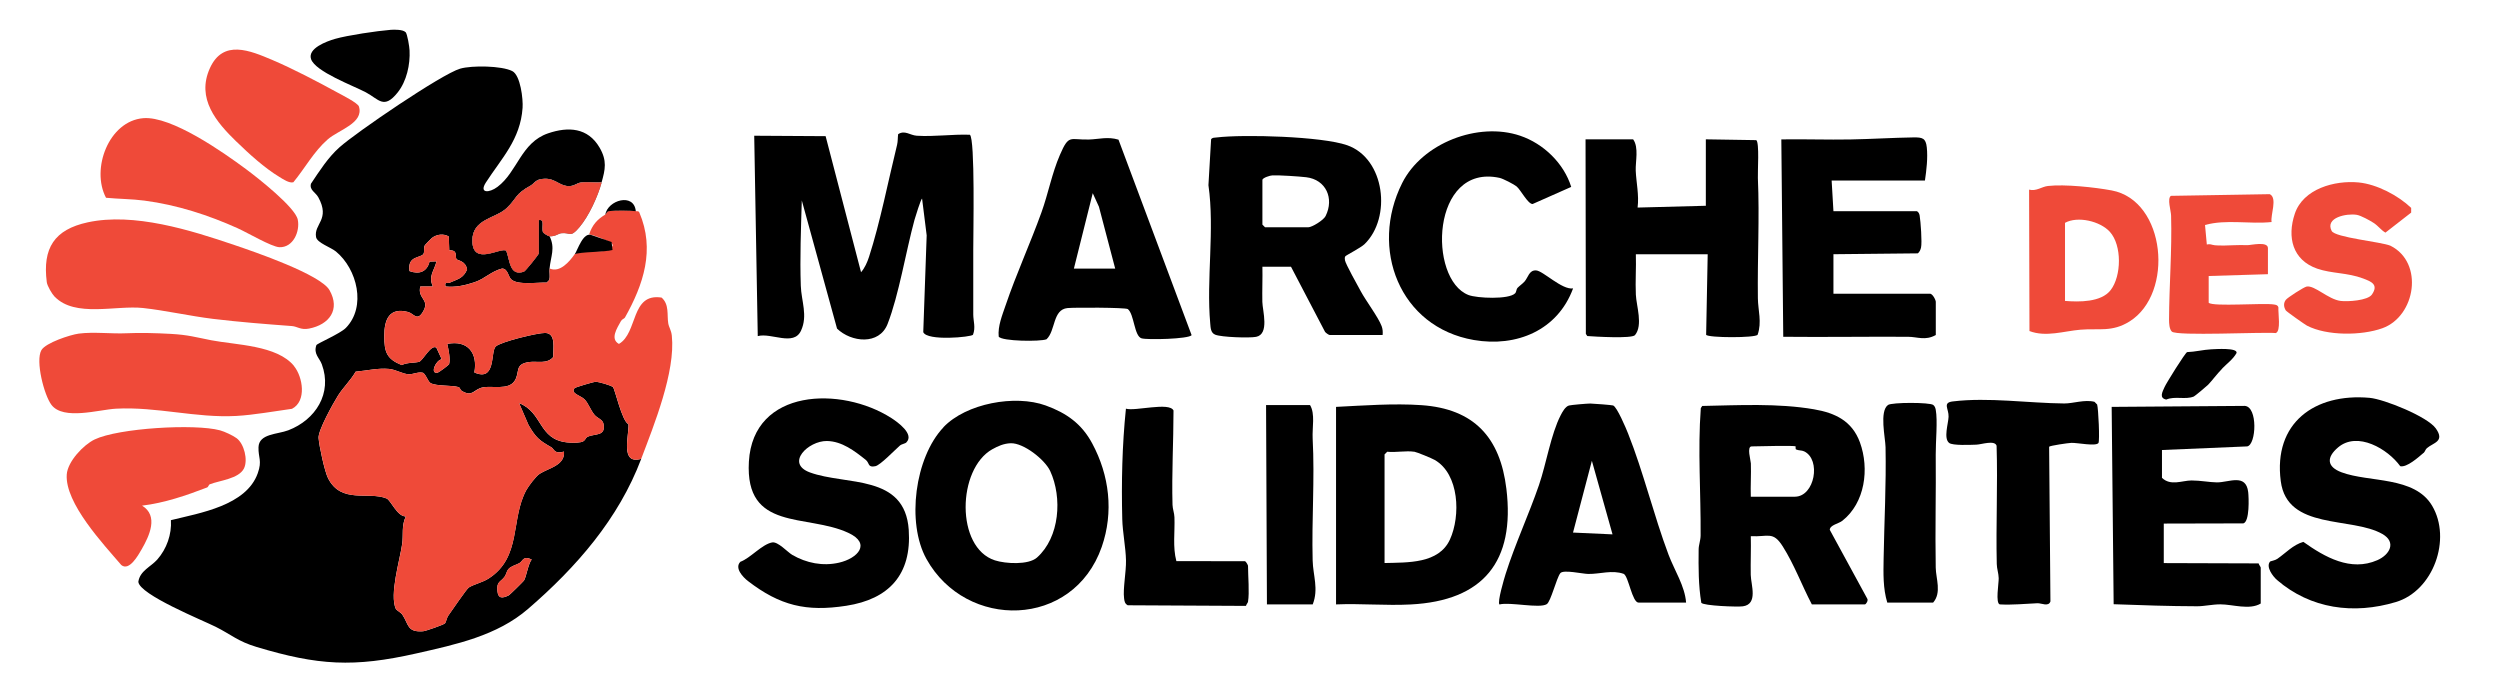
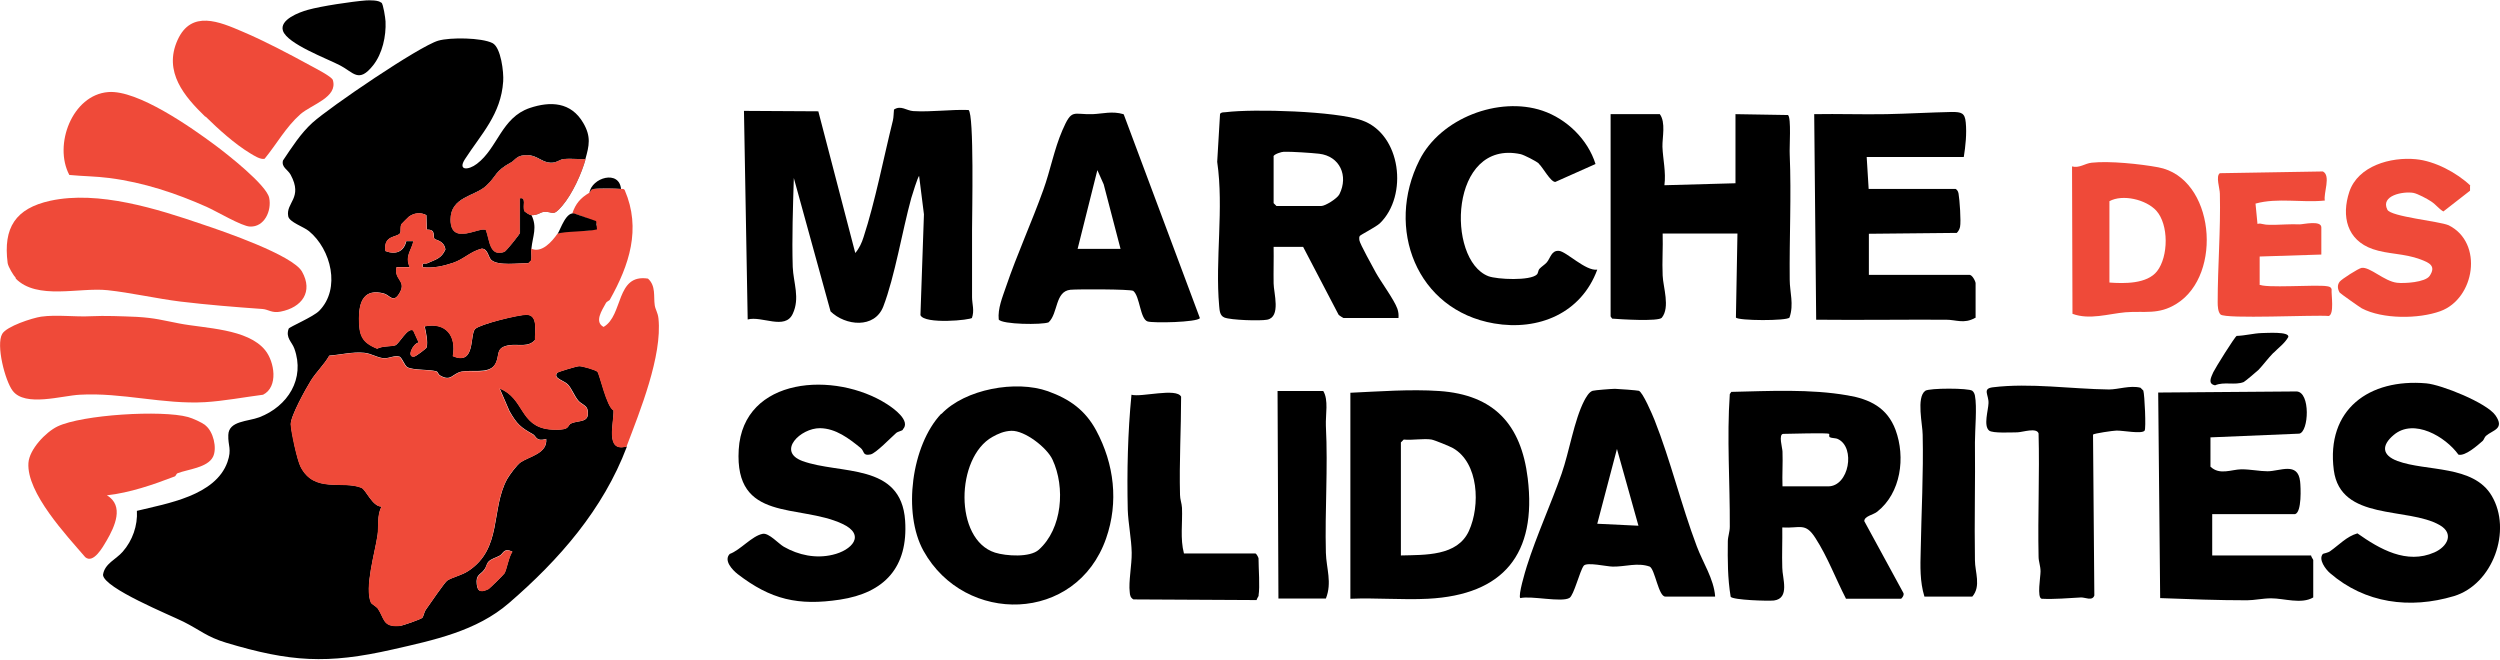
- <svg xmlns="http://www.w3.org/2000/svg" id="Layer_1" data-name="Layer 1" viewBox="0 0 403 111">
+ <svg xmlns="http://www.w3.org/2000/svg" id="Layer_1" data-name="Layer 1" viewBox="0 0 114.32 30.14">
  <defs>
    <style>
      .cls-1 {
        fill: #ef4a39;
      }

      .cls-2 {
        fill: #636565;
      }
    </style>
  </defs>
  <g id="yblt6E">
    <g>
-       <path d="M103.36,73.98c-3.64,9.64-10.43,17.44-18.23,24.17-5.01,4.33-11.6,5.73-18,7.18-10.12,2.29-15.86,1.94-25.77-1.04-3.03-.91-4.04-1.97-6.59-3.25-2.1-1.05-12.28-5.17-12.47-7.25.25-1.78,2.02-2.42,3.06-3.6,1.51-1.72,2.34-4.05,2.19-6.34,4.69-1.16,12.14-2.34,14-7.56.73-2.04.07-2.5.12-4.19.07-2.21,3.03-2.06,4.81-2.74,4.38-1.68,7.13-5.95,5.4-10.63-.38-1.04-1.38-1.67-.88-3.09.09-.26,3.83-1.84,4.75-2.78,3.34-3.41,1.83-9.5-1.6-12.32-.83-.68-3.03-1.39-3.2-2.32-.39-2.14,2.34-2.81.36-6.42-.44-.8-1.47-1.17-1.18-2.19,1.38-2.06,2.73-4.2,4.59-5.86,2.7-2.42,16.48-11.81,19.45-12.68,1.88-.55,6.72-.48,8.41.39,1.33.68,1.76,4.54,1.66,5.92-.35,5.12-3.39,8.13-5.91,12.03-1.15,1.78.53,1.72,1.87.71,3.22-2.42,3.78-7.14,8.16-8.63,3.23-1.1,6.4-.94,8.29,2.3,1.24,2.13.91,3.53.33,5.6-1.08.07-2.25-.11-3.31.02-.69.08-1.12.62-2.04.59-1.68-.07-2.26-1.57-4.56-1.1-.75.15-1.13.79-1.48.98-2.69,1.47-2.2,2.05-3.96,3.7s-5.51,1.7-5.49,5.22c.03,4.2,4.65.92,5.47,1.62.6,1.59.54,4.16,2.85,3.35.23-.08,2.39-2.76,2.39-2.95v-5.35c1.03-.21.41,1.15.67,1.95.04.11.79.64,1.07.65.95,1.95.19,3.21,0,5.21-.06.6.1,1.24-.04,1.84l-.43.44c-1.42-.07-4.72.47-5.74-.55-.44-.43-.52-1.71-1.45-1.72-1.78.46-2.75,1.64-4.45,2.21-1.53.51-3.05.85-4.67.68-.17-.89.3-.43.68-.61,1.33-.6,2.18-.7,2.8-2.12-.21-1.42-1.55-1.45-1.7-1.67-.3-.46.3-1.47-1.17-1.43l-.08-2.23c-.88-.49-1.92-.36-2.72.24-.06.05-1.1,1.09-1.13,1.16-.25.5-.04,1.06-.22,1.39-.39.73-2.65.25-2.26,2.79,1.6.59,2.83.09,3.23-1.53l1.12-.04c-.35,1.54-1.37,2.35-.58,4.05h-2.03c-.49,1.94,1.49,2.07.54,3.87-1,1.91-1.57.5-2.49.25-3.05-.82-3.86,1.21-3.86,3.84,0,2.62.39,3.73,2.82,4.71.87-.44,2.01-.32,2.78-.52.61-.16,1.94-2.88,2.8-2.29l.86,1.87c-.96.16-1.93,2.39-.69,2.17.27-.05,1.85-1.26,1.88-1.37.24-.87-.1-2.36-.29-3.27,3.32-.67,4.94,1.5,4.36,4.6,3.54,1.56,2.58-3.33,3.44-4.18.77-.76,6.78-2.22,7.99-2.19,1.81.05,1.22,2.59,1.29,3.88-1.01,1.19-2.56.63-3.88.81-2.47.34-1.41,1.68-2.38,3.09-1.02,1.47-3.62.7-5.11,1s-1.58,1.59-3.32.6c-.33-.19-.33-.58-.57-.65-1.14-.33-3.53-.12-4.51-.64-.43-.23-.83-1.59-1.28-1.68-.83-.16-1.49.27-2.22.25-1-.02-2.03-.74-3.2-.86-1.79-.17-3.61.29-5.38.44-.8,1.4-2,2.52-2.85,3.87-.78,1.25-3.21,5.6-3.13,6.81.09,1.27.98,5.44,1.54,6.52,2.13,4.16,6.48,2.06,9.42,3.24.69.28,1.71,2.93,3.11,2.9-.73,1.49-.38,2.94-.59,4.42-.38,2.65-2.08,8.2-1.02,10.5.08.17.85.61,1.04.9,1.06,1.58.74,2.88,3.34,2.69.43-.03,3.33-1.05,3.53-1.27s.28-.9.57-1.29c.55-.76,2.91-4.27,3.3-4.51.89-.54,2.18-.79,3.2-1.45,5.33-3.45,3.49-9.56,6.04-14.22.36-.65,1.53-2.22,2.14-2.63,1.39-.92,4.14-1.35,3.94-3.59-1.58.46-1.57-.43-2.04-.7-1.93-1.1-2.48-1.54-3.67-3.58l-1.53-3.54c3.86,1.51,3.07,5.81,7.7,6.33.72.08,1.52.1,2.23-.03.82-.15.69-.68,1.14-.88,1.18-.55,2.94-.02,2.54-2.08-.14-.72-.99-.89-1.45-1.45-.62-.74-.98-1.84-1.58-2.47s-2.36-.96-1.62-1.84c.11-.13,3.01-1,3.37-1.01.52-.02,2.45.56,2.8.84.32.26,1.44,5.5,2.51,6,.09,1.9-1.39,6.57,2.04,5.58ZM85.7,90.19c-1.38-.67-1.41.26-1.95.57-.59.34-1.36.47-1.82,1.01-.25.3-.32.81-.57,1.17-.63.89-1.34.76-1.18,2.32.13,1.27.79,1.22,1.84.71.15-.07,2.35-2.24,2.45-2.39.36-.57.67-2.66,1.24-3.39Z" />
-       <path class="cls-1" d="M102.49,34.04c.22.03.45-.06.57.21,2.56,5.99.67,11.61-2.32,16.94-.11.19-.46.24-.65.58-.62,1.13-1.78,2.87-.32,3.67,3.09-1.77,1.86-8.25,6.88-7.47,1.26,1.11.85,2.79,1.07,4.14.11.67.49,1.11.58,2.02.6,5.82-2.88,14.4-4.94,19.84-3.43.98-1.95-3.69-2.04-5.58-1.07-.5-2.19-5.74-2.51-6-.35-.28-2.29-.85-2.8-.84-.36.01-3.26.88-3.37,1.01-.74.87,1.01,1.19,1.62,1.84s.96,1.73,1.58,2.47c.47.56,1.31.73,1.45,1.45.4,2.06-1.36,1.54-2.54,2.08-.45.21-.31.73-1.14.88-.71.13-1.51.12-2.23.03-4.62-.53-3.84-4.82-7.7-6.33l1.53,3.54c1.18,2.04,1.74,2.48,3.67,3.58.47.27.46,1.16,2.04.7.2,2.24-2.55,2.67-3.94,3.59-.61.4-1.78,1.97-2.14,2.63-2.54,4.66-.71,10.78-6.04,14.22-1.02.66-2.31.91-3.2,1.45-.39.24-2.75,3.75-3.3,4.51-.29.4-.37,1.09-.57,1.29s-3.1,1.24-3.53,1.27c-2.6.19-2.28-1.11-3.34-2.69-.19-.29-.96-.72-1.04-.9-1.06-2.31.64-7.85,1.02-10.5.21-1.48-.14-2.92.59-4.42-1.4.03-2.42-2.62-3.11-2.9-2.94-1.18-7.29.92-9.42-3.24-.56-1.09-1.45-5.25-1.54-6.52-.08-1.21,2.35-5.56,3.13-6.81.85-1.35,2.05-2.48,2.85-3.87,1.77-.15,3.59-.61,5.38-.44,1.16.11,2.19.83,3.2.86.73.02,1.39-.42,2.22-.25.45.09.85,1.45,1.28,1.68.98.52,3.38.32,4.51.64.24.07.25.46.57.65,1.74,1,1.92-.31,3.32-.6,1.48-.3,4.09.46,5.11-1,.97-1.4-.09-2.75,2.38-3.09,1.32-.18,2.88.38,3.88-.81-.06-1.29.52-3.83-1.29-3.88-1.22-.03-7.22,1.43-7.99,2.19-.86.85.1,5.74-3.44,4.18.58-3.1-1.04-5.27-4.36-4.6.19.91.53,2.4.29,3.27-.03.11-1.62,1.32-1.88,1.37-1.24.22-.27-2.01.69-2.17l-.86-1.87c-.86-.59-2.19,2.13-2.8,2.29-.77.2-1.91.08-2.78.52-2.43-.97-2.83-2.09-2.82-4.71,0-2.62.82-4.65,3.86-3.84.92.25,1.49,1.66,2.49-.25.95-1.8-1.03-1.93-.54-3.87h2.03c-.79-1.7.23-2.51.58-4.05l-1.12.04c-.39,1.62-1.63,2.12-3.23,1.53-.39-2.54,1.86-2.07,2.26-2.79.18-.32-.04-.89.22-1.39.04-.07,1.07-1.11,1.13-1.16.8-.6,1.84-.73,2.72-.24l.08,2.23c1.47-.04.87.97,1.17,1.43.14.22,1.49.25,1.7,1.67-.63,1.43-1.47,1.52-2.8,2.12-.39.17-.85-.28-.68.61,1.63.17,3.14-.16,4.67-.68,1.7-.57,2.67-1.75,4.45-2.21.93.01,1.01,1.29,1.45,1.72,1.02,1.01,4.32.47,5.74.55l.43-.44c.14-.6-.02-1.24.04-1.84,1.63.74,3.2-1.1,4.05-2.32.89-.41,1.31-.6,2.32-.58.89.01,3.2.54,3.76-.73.2-.45-.79-.77-1.1-.92-.84-.41-1.75-.75-2.66-.96.52-1.53,1.29-2.39,2.6-3.18.19-.11.15-.52.72-.6.93-.12,3.25-.1,4.2.02Z" />
-       <path d="M156.85,53.96c-.24.38-7.42,1.06-8.02-.42l.55-15.6-.74-5.92c-.18,0-1.09,2.95-1.22,3.41-1.38,5.05-2.52,12.13-4.34,16.79-1.35,3.46-5.86,2.97-8.15.75l-5.68-20.66c-.13,4.56-.32,9.2-.16,13.76.08,2.44,1.16,4.82.03,7.24-1.19,2.56-4.79.28-6.97.87l-.57-32.3,11.51.07,5.71,21.93c.61-.69,1-1.6,1.29-2.48,1.78-5.49,3.11-12.33,4.52-18.06.14-.57.09-1.14.17-1.71,1.07-.7,1.92.18,3,.25,2.86.18,5.71-.26,8.56-.16.87.61.54,16.22.55,18.55,0,3.44-.01,6.92,0,10.42,0,1.05.41,2.1-.04,3.26Z" />
-       <path d="M203.5,43.01c.04,1.88-.05,3.77-.01,5.66.03,1.41,1.18,5.21-1.01,5.63-1.09.21-5.6.06-6.59-.35-.74-.3-.74-1.14-.8-1.8-.65-7.16.74-15.09-.29-22.3l.43-7.4c.21-.3.56-.25.87-.29,4.37-.53,16.98-.18,21.06,1.25,6.11,2.14,7.21,11.67,2.8,15.95-.6.58-3.01,1.81-3.1,1.96-.12.21-.08.42-.05.64.08.57,2.1,4.17,2.55,5,.83,1.54,2.83,4.19,3.36,5.61.18.49.2.92.16,1.43h-8.54c-.14,0-.61-.33-.74-.5l-5.49-10.5h-4.63ZM203.5,28.97v7.24l.43.43h6.95c.61,0,2.48-1.14,2.81-1.82,1.41-2.84.06-5.87-3.13-6.25-1.21-.14-4.28-.34-5.44-.3-.38.01-1.51.37-1.62.7Z" />
-       <path d="M292.07,97.43c-1.61-3.07-2.83-6.41-4.69-9.35-1.59-2.52-2.37-1.49-5.15-1.65.05,2.07-.05,4.16-.01,6.24.03,1.59,1.23,4.73-1.28,5.07-.86.12-6.34-.08-6.69-.57-.47-2.84-.46-5.69-.43-8.57,0-.76.31-1.46.32-2.29.05-6.9-.48-13.66.03-20.52l.23-.35c5.86-.12,12.22-.46,18.02.54,3.44.59,6.14,1.89,7.4,5.33,1.55,4.25.83,9.76-2.85,12.65-.59.46-1.99.67-2.01,1.45l6.03,11.07c.23.31-.19.95-.38.95h-8.54ZM289.46,71.96c-.3-.19-6.08,0-7.09,0-.83,0-.15,2.22-.13,2.74.06,1.78-.07,3.58-.01,5.37h7.09c3.22,0,4.28-5.99,1.51-7.31-.41-.2-.89-.11-1.3-.31-.14-.06-.05-.48-.07-.49Z" />
-       <path d="M274.99,22.46l8.12.13c.53.37.21,5.08.26,6.11.28,6.48-.08,12.87,0,19.39.02,1.9.67,3.84-.04,5.87-.34.53-7.99.51-8.3.01l.25-12.98h-11.58c.07,2.16-.1,4.35,0,6.51.08,1.81,1.18,4.92-.14,6.52-.5.6-6.51.24-7.69.15l-.23-.35-.05-31.36h7.67c.95,1.29.36,3.61.42,5.05.08,1.88.56,3.96.3,5.95l11-.29v-10.71Z" />
-       <path d="M215.37,97.43v-31.84c4.44-.22,9.31-.59,13.75-.28,8.48.58,12.71,5.19,13.71,13.49,1.42,11.72-3.72,18.04-15.44,18.64-3.96.21-8.05-.18-12.03-.01ZM227.96,72.82c-1.29-.2-2.99.15-4.34,0l-.43.43v17.51c3.73-.1,8.74.14,10.54-3.79,1.75-3.82,1.51-10.56-2.46-12.83-.47-.27-2.87-1.26-3.3-1.33Z" />
-       <path d="M152.08,68.87c3.66-3.85,11.56-5.29,16.48-3.51,3.37,1.22,5.8,2.95,7.5,6.11,2.78,5.16,3.49,11.08,1.54,16.69-4.6,13.18-21.87,13.45-28.26,1.94-3.24-5.84-1.87-16.35,2.75-21.22ZM159.97,72.41c-5.68,3.18-5.95,15.87.41,17.92,1.71.55,5.4.77,6.78-.45,3.67-3.26,4.11-9.67,2.13-13.95-.86-1.85-4.29-4.55-6.37-4.48-1.14.04-2.1.49-2.94.96Z" />
-       <path d="M390.67,73.01c-.82.7-2.7,2.39-3.75,2.14-2-2.77-6.89-5.68-10.02-3.03-1.88,1.59-1.86,3.12.57,4.02,4.45,1.66,11.75.59,14.59,5.39,3.17,5.36.21,13.7-5.85,15.52-6.8,2.04-13.73,1.11-19.15-3.55-.68-.59-1.85-2.14-1.12-2.98.05-.06.81-.18,1.16-.43,1.4-.97,2.53-2.26,4.2-2.74,3.45,2.45,7.62,4.84,11.93,2.95,1.99-.87,3.12-2.9.81-4.22-4.97-2.84-15.35-.56-16.38-8.51-1.23-9.41,5.48-14.22,14.31-13.44,2.35.21,9.35,3.03,10.69,4.94,1.5,2.13-.42,2.28-1.45,3.18-.23.2-.32.59-.52.76Z" />
-       <path d="M146.12,71.31c-.22.22-.77.26-1.06.52-.81.7-3.14,3.15-3.95,3.32-1.27.27-.92-.52-1.55-1.02-1.81-1.44-3.83-3-6.26-3.04-3-.04-6.75,3.6-2.73,5.07,5.82,2.13,15.31.21,15.92,9.26.49,7.2-3.19,11.17-10.07,12.23-6.46,1-10.69-.02-15.84-3.98-.82-.63-2.22-2.11-1.23-3.11,1.62-.59,3.45-2.8,5.11-3.12.94-.18,2.49,1.56,3.24,2,2.3,1.34,4.96,1.86,7.56,1.26,2.99-.69,5.25-3.07,1.48-4.81-6.7-3.11-16.67-.17-16.02-11.47.68-11.85,14.92-12.18,22.95-7.04,1,.64,3.76,2.6,2.44,3.93Z" />
-       <path d="M312.04,54.01c-1.7.94-2.92.29-4.47.28-6.7-.04-13.41.07-20.11,0l-.31-31.82c3.71-.06,7.44.08,11.16.01,3.34-.06,6.8-.28,10.12-.33,1.48-.02,2.01.12,2.17,1.61.18,1.72-.05,3.65-.3,5.34h-15.04s.29,4.94.29,4.94h13.46c.28.18.38.4.44.72.16.93.41,4.35.22,5.15-.08.35-.23.69-.51.93l-13.61.14v6.37h15.49c.47-.1,1.01,1.02,1.01,1.3v5.35Z" />
-       <path d="M348.51,72.54v4.49c1.41,1.35,3.23.43,4.76.42,1.45,0,2.84.29,4.08.31,1.92.03,4.7-1.51,5.06,1.57.1.89.25,4.76-.78,5.04l-12.83.03v6.37l15.29.05c.04.21.34.57.34.68v5.79c-1.82,1.09-4.53.13-6.5.13-1.33,0-2.64.32-3.77.31-4.51-.01-8.95-.17-13.44-.33l-.32-31.81,21.44-.16c2.15.1,1.88,6.26.41,6.53l-13.75.58Z" />
-       <path class="cls-1" d="M8.81,47.83c-.42-.43-1.19-1.73-1.27-2.35-.7-5.48,1.21-8.47,6.6-9.64,7.46-1.61,16.55,1.25,23.68,3.67,3.14,1.06,13.87,4.74,15.3,7.27,1.77,3.13-.03,5.55-3.31,6.19-1.33.26-1.89-.35-2.76-.41-4.28-.32-8.51-.65-12.73-1.16-3.6-.44-7.76-1.37-11.27-1.75-4.37-.47-10.94,1.58-14.24-1.83Z" />
-       <path d="M180.3,22.51l11.79,31.52c-.49.63-7.16.78-8.07.51-1.2-.36-1.18-3.91-2.22-4.72-.51-.26-8.6-.27-9.72-.16-2.41.24-1.9,3.64-3.38,5.03-.97.4-7.22.34-7.71-.43-.16-1.69.57-3.44,1.11-5.03,1.72-5.07,3.99-10.01,5.8-15.04,1.07-2.97,1.67-6.24,2.95-9.2,1.49-3.45,1.61-2.4,4.71-2.5,1.57-.05,3.02-.5,4.73.02ZM173.11,43.3h6.66l-2.62-9.97-1-2.19-3.04,12.16Z" />
-       <path d="M271.81,97.14h-7.67c-1.04,0-1.61-4.21-2.39-4.63-1.89-.68-3.8.04-5.73.01-.92-.01-4.03-.74-4.5-.12-.62.81-1.53,4.58-2.18,4.99-1.18.74-5.93-.39-7.63.05-.37-.37.77-4.2,1-4.93,1.52-4.8,3.74-9.57,5.37-14.31,1.17-3.4,1.93-8.22,3.5-11.26.27-.52.74-1.4,1.33-1.57.34-.1,2.94-.32,3.44-.32.44,0,3.5.24,3.68.31.62.21,2.1,3.71,2.42,4.53,2.48,6.23,4.13,13.17,6.52,19.53.95,2.52,2.64,5.06,2.83,7.74ZM259.94,86.14l-3.33-11.86-3.04,11.57,6.37.29Z" />
-       <path d="M244.51,30.08c-.43-.36-2.22-1.29-2.79-1.41-11.05-2.37-11.57,16.36-4.99,18.89,1.36.52,6.51.75,7.51-.28.21-.22.2-.69.37-.86.35-.36.8-.66,1.14-1.03.59-.66.73-1.87,1.87-1.8,1.12.06,4.18,3.18,5.96,2.9-2.47,6.74-9.09,9.51-15.99,8.32-12.01-2.08-16.85-14.76-11.56-25.3,3.24-6.46,12.26-9.92,19.02-7.63,3.78,1.28,7.05,4.45,8.23,8.25l-6.23,2.76c-.76-.01-1.91-2.27-2.54-2.8Z" />
-       <path class="cls-1" d="M47.4,59.02c1.42,1.75,2.06,5.65-.33,6.88-2.86.39-6.11.99-8.97,1.15-6.49.36-12.85-1.52-19.4-1.17-2.76.15-8.47,1.91-10.4-.61-1.19-1.55-2.61-7.1-1.63-8.82.68-1.19,4.67-2.49,6.02-2.67,2.44-.32,5.26.06,7.76-.06,2.09-.1,4.68-.03,7.06.1,2.87.16,4.03.54,6.55,1.03,3.96.77,10.61.78,13.35,4.16Z" />
-       <path d="M330.32,72l.21,24.95c-.3.9-1.45.27-2.08.29-2.02.09-4.04.3-6.08.19-.73-.18-.16-3.39-.18-4.22-.02-.82-.3-1.53-.31-2.29-.15-6.35.17-12.72-.03-19.07-.31-.95-2.41-.2-3.27-.17-.93.03-3.82.17-4.38-.28-.93-.73-.13-3.13-.09-4.22.05-1.28-1.02-2.27.68-2.47,5.74-.7,12.21.28,17.96.33,1.43.01,3.29-.67,4.88-.27l.43.44c.2.63.44,5.87.21,6.2-.41.58-3.37-.05-4.36-.02-.47.01-3.48.45-3.58.62Z" />
-       <path class="cls-1" d="M38.13,70.63c1.23.9,1.87,3.52,1.2,4.88-.84,1.68-3.93,1.94-5.49,2.55-.23.09-.23.43-.46.52-3.35,1.29-6.89,2.5-10.48,2.93,2.69,1.63,1.2,4.84-.06,7.03-.57.99-2.02,3.59-3.29,2.54-2.86-3.34-9.1-9.97-8.79-14.59.14-2.08,2.68-4.78,4.5-5.65,3.82-1.83,16.14-2.57,20.21-1.47.73.2,2.06.82,2.66,1.26Z" />
-       <path class="cls-1" d="M38.35,36.81c-4.71-2.12-9.79-3.78-15.06-4.47-2.05-.27-4.14-.26-6.2-.46-2.46-4.64.45-12.38,6.01-12.83,4.53-.37,12.86,5.47,16.55,8.21,1.85,1.37,7.94,6.15,8.35,8.14.39,1.9-.74,4.53-2.96,4.45-1.26-.05-5.19-2.37-6.7-3.04Z" />
-       <path d="M201.19,96.99c-.03.16-.29.45-.34.68l-19.06-.1c-.48-.27-.53-.65-.59-1.14-.2-1.51.35-4.24.31-6.1-.04-2.05-.55-4.56-.6-6.63-.15-5.95-.02-11.91.59-17.82,1.49.45,6.99-1.12,7.67.29,0,5.01-.3,10.14-.16,15.21.02.68.29,1.32.31,2,.09,2.36-.3,4.78.31,7.07l11.06.02c.19.06.49.65.49.73,0,1.64.25,4.33,0,5.79Z" />
-       <path class="cls-1" d="M327.15,53.37l-.06-22.8c1.16.3,2.01-.47,3.03-.59,2.72-.31,7.57.21,10.3.72,8.73,1.64,10.08,16.61,2.86,21.12-2.82,1.76-4.96,1.08-7.93,1.33-2.63.22-5.54,1.23-8.19.22ZM332.88,48.51c2.25.18,5.83.24,7.36-1.75,1.75-2.27,1.84-7.21-.13-9.39-1.58-1.74-5.2-2.57-7.23-1.45v12.59Z" />
-       <path class="cls-1" d="M388.68,33.51v.76s-4.15,3.23-4.15,3.23c-.75-.44-1.09-1.03-1.89-1.56-.61-.4-2.06-1.2-2.74-1.31-1.59-.26-5.14.42-4.04,2.59.54,1.08,7.96,1.75,9.48,2.39,5.44,2.72,4.07,11.37-1.3,13.3-3.37,1.21-8.95,1.25-12.16-.42-.32-.16-3.3-2.27-3.41-2.45-.34-.55-.4-1.17,0-1.7.26-.36,2.92-2.07,3.37-2.15,1.3-.22,3.47,2.07,5.47,2.32,1.13.14,4.38-.05,5.05-1.04,1.1-1.61-.11-2.08-1.43-2.58-2.55-.96-5.03-.77-7.39-1.58-4-1.39-4.88-5.08-3.62-8.85,1.34-4.03,6.43-5.42,10.29-5.05,2.95.29,6.37,2.1,8.47,4.1Z" />
-       <path class="cls-1" d="M38.13,22.85c-3.21-3.12-6.53-6.94-4.29-11.87,2.13-4.69,6.48-2.83,10.09-1.3,3.27,1.39,7.28,3.49,10.42,5.21.73.4,3.34,1.71,3.51,2.28.83,2.68-3.26,3.76-5.02,5.29-2.25,1.96-3.67,4.64-5.55,6.92-.64.19-1.66-.49-2.24-.85-2.42-1.46-4.92-3.74-6.91-5.68Z" />
-       <path class="cls-1" d="M356.04,48.8c.68.68,8.92-.01,10.56.29.33.06.59.1.68.48-.07.85.45,3.83-.43,4.12-2.14-.2-15.99.52-16.75-.24-.41-.4-.45-1.33-.45-1.89.02-5.52.49-11.2.33-16.8-.02-.82-.66-2.74-.03-3.19l15.94-.27c1.28.63.08,3.37.29,4.49-3.54.38-7.3-.48-10.73.48l.29,3.15c.32-.09.61-.05.88.04.44.14,1.44.11,1.9.12.74,0,2.33-.12,3.74-.06.53.02,3.33-.68,3.33.48v4.2l-9.55.29v4.34Z" />
-       <path d="M304.23,97.14c-.7-2.3-.63-4.71-.59-7.1.1-5.95.43-11.95.31-17.95-.03-1.52-1.02-5.8.4-6.81.62-.44,6.74-.44,7.29,0,.25.2.34.46.4.76.33,1.75-.02,5.24,0,7.24.06,5.99-.11,12.16,0,18.23.03,1.78.98,4.02-.42,5.63h-7.38Z" />
-       <path d="M211.61,97.43h-7.38l-.14-32.13h7.09c.85,1.4.33,3.65.42,5.37.35,6.72-.17,13.01,0,19.68.06,2.41.99,4.59.01,7.08Z" />
-       <path class="cls-2" d="M96.99,29.41c-.64,2.29-2.06,5.42-3.61,7.24-1.47,1.73-1.4.8-2.86.94-.55.05-.92.54-1.92.5-.28-.01-1.03-.54-1.07-.65-.26-.8.36-2.16-.67-1.95v5.35c0,.19-2.16,2.87-2.39,2.95-2.32.82-2.25-1.75-2.85-3.35-.81-.7-5.44,2.57-5.47-1.62-.03-3.53,3.73-3.58,5.49-5.22s1.27-2.24,3.96-3.7c.35-.19.73-.82,1.48-.98,2.29-.47,2.88,1.02,4.56,1.1.92.04,1.35-.5,2.04-.59,1.07-.13,2.23.05,3.31-.02Z" />
-       <path d="M65.37,5.16c.3.31.63,2.4.65,2.96.12,2.28-.47,4.98-1.92,6.79-2.23,2.79-3.02,1.09-5.13-.03-1.98-1.05-8.16-3.33-8.83-5.36-.57-1.73,2.52-2.86,3.86-3.25,2.02-.58,6.81-1.29,8.96-1.46.59-.05,1.98-.06,2.39.36Z" />
-       <path d="M358.24,59.4c-.92.94-1.6,1.9-2.3,2.63-.23.24-2.13,1.82-2.3,1.89-1.36.55-3.03-.11-4.44.49-1.2-.25-.61-1.25-.27-2.02.29-.66,3.3-5.48,3.63-5.63,1.28-.04,2.63-.39,3.89-.45.7-.03,4.31-.29,4.08.6-.56,1-1.51,1.67-2.3,2.48Z" />
-       <path d="M102.49,34.04c-.95-.11-3.27-.13-4.2-.02-.57.07-.53.48-.72.6.36-2.36,4.64-3.61,4.92-.58Z" />
-       <path d="M92.65,40.99c.44-.63,1.37-3.7,2.74-3.08l3.2,1.1.15,1.29c-1.36.37-5.21.27-6.1.69Z" />
-       <path class="cls-1" d="M85.7,90.19c-.57.74-.87,2.82-1.24,3.39-.09.14-2.29,2.31-2.45,2.39-1.05.5-1.71.55-1.84-.71-.16-1.56.55-1.43,1.18-2.32.25-.36.32-.87.57-1.17.46-.55,1.23-.67,1.82-1.01.54-.31.58-1.24,1.95-.57Z" />
+       <path d="M28.66,20.44c-1.08,2.85-3.08,5.15-5.39,7.14-1.48,1.28-3.43,1.69-5.32,2.12-2.99.68-4.68.57-7.61-.31-.89-.27-1.19-.58-1.95-.96-.62-.31-3.63-1.53-3.68-2.14.07-.52.6-.71.9-1.06.45-.51.69-1.2.65-1.87,1.39-.34,3.59-.69,4.14-2.23.21-.6.02-.74.04-1.24.02-.65.89-.61,1.42-.81,1.3-.5,2.1-1.76,1.6-3.14-.11-.31-.41-.49-.26-.91.03-.08,1.13-.54,1.4-.82.99-1.01.54-2.81-.47-3.64-.24-.2-.9-.41-.95-.68-.12-.63.69-.83.11-1.9-.13-.24-.43-.34-.35-.65.41-.61.81-1.24,1.35-1.73.8-.72,4.87-3.49,5.75-3.75.55-.16,1.98-.14,2.48.11.39.2.52,1.34.49,1.75-.1,1.51-1,2.4-1.75,3.56-.34.53.16.51.55.21.95-.72,1.12-2.11,2.41-2.55.95-.32,1.89-.28,2.45.68.37.63.27,1.04.1,1.65-.32.02-.66-.03-.98,0-.2.02-.33.18-.6.17-.5-.02-.67-.46-1.35-.32-.22.05-.33.23-.44.29-.8.43-.65.61-1.17,1.09s-1.63.5-1.62,1.54c0,1.24,1.37.27,1.62.48.18.47.16,1.23.84.99.07-.02.71-.82.71-.87v-1.58c.3-.06.12.34.2.58.01.03.23.19.32.19.28.57.06.95,0,1.54-.02.18.03.36-.01.54l-.13.13c-.42-.02-1.39.14-1.7-.16-.13-.13-.15-.51-.43-.51-.53.14-.81.48-1.31.65-.45.15-.9.25-1.38.2-.05-.26.09-.13.2-.18.39-.18.64-.21.83-.63-.06-.42-.46-.43-.5-.49-.09-.13.09-.43-.35-.42l-.02-.66c-.26-.14-.57-.1-.8.07-.02.01-.32.32-.34.34-.07.15-.01.31-.06.41-.12.21-.78.07-.67.82.47.18.84.03.95-.45h.33c-.1.44-.4.68-.17,1.18h-.6c-.14.57.44.61.16,1.14-.3.56-.46.15-.74.07-.9-.24-1.14.36-1.14,1.13s.12,1.1.83,1.39c.26-.13.59-.09.82-.15.18-.05.57-.85.83-.68l.25.55c-.28.05-.57.71-.2.64.08-.01.55-.37.56-.41.07-.26-.03-.7-.09-.97.98-.2,1.46.44,1.29,1.36,1.05.46.76-.98,1.02-1.24.23-.22,2-.66,2.36-.65.53.01.36.76.38,1.15-.3.35-.76.19-1.15.24-.73.1-.42.5-.7.91s-1.07.21-1.51.3-.47.47-.98.18c-.1-.06-.1-.17-.17-.19-.34-.1-1.04-.04-1.33-.19-.13-.07-.25-.47-.38-.49-.24-.05-.44.08-.66.08-.3,0-.6-.22-.94-.25-.53-.05-1.07.09-1.59.13-.23.41-.59.74-.84,1.14-.23.37-.95,1.66-.92,2.01.03.38.29,1.61.45,1.93.63,1.23,1.91.61,2.78.96.2.08.5.87.92.86-.22.44-.11.87-.18,1.3-.11.78-.61,2.42-.3,3.1.02.05.25.18.31.26.31.47.22.85.99.8.13,0,.98-.31,1.04-.37s.08-.26.17-.38c.16-.22.86-1.26.98-1.33.26-.16.65-.23.95-.43,1.57-1.02,1.03-2.83,1.78-4.2.11-.19.45-.66.63-.78.41-.27,1.22-.4,1.16-1.06-.47.14-.46-.13-.6-.21-.57-.32-.73-.45-1.08-1.06l-.45-1.04c1.14.45.91,1.72,2.27,1.87.21.02.45.03.66-.01.24-.05.2-.2.34-.26.35-.16.87,0,.75-.62-.04-.21-.29-.26-.43-.43-.18-.22-.29-.54-.47-.73s-.7-.28-.48-.54c.03-.04.89-.3,1-.3.15,0,.72.16.83.25.1.08.43,1.63.74,1.77.03.56-.41,1.94.6,1.65ZM23.44,25.23c-.41-.2-.42.08-.58.17-.17.1-.4.14-.54.3-.07.09-.09.24-.17.34-.19.26-.4.22-.35.68.04.37.23.36.54.21.05-.02.7-.66.72-.71.11-.17.2-.78.37-1Z" />
+       <path class="cls-1" d="M28.4,8.64c.06,0,.13-.02.17.06.76,1.77.2,3.43-.68,5-.03.06-.14.07-.19.17-.18.33-.53.85-.1,1.08.91-.52.55-2.44,2.03-2.21.37.33.25.82.31,1.22.03.2.14.33.17.6.18,1.72-.85,4.25-1.46,5.86-1.01.29-.57-1.09-.6-1.65-.32-.15-.65-1.7-.74-1.77-.1-.08-.68-.25-.83-.25-.11,0-.96.26-1,.3-.22.26.3.35.48.54s.28.51.47.73c.14.17.39.22.43.43.12.61-.4.45-.75.62-.13.06-.09.22-.34.26-.21.04-.45.03-.66.01-1.37-.16-1.13-1.42-2.27-1.87l.45,1.04c.35.6.51.73,1.08,1.06.14.08.14.34.6.21.06.66-.75.79-1.16,1.06-.18.12-.53.58-.63.78-.75,1.38-.21,3.18-1.78,4.2-.3.19-.68.27-.95.43-.12.07-.81,1.11-.98,1.33-.08.12-.11.32-.17.38s-.92.36-1.04.37c-.77.06-.67-.33-.99-.8-.06-.08-.28-.21-.31-.26-.31-.68.19-2.32.3-3.1.06-.44-.04-.86.18-1.3-.41,0-.71-.78-.92-.86-.87-.35-2.15.27-2.78-.96-.16-.32-.43-1.55-.45-1.93-.02-.36.69-1.64.92-2.01.25-.4.61-.73.84-1.14.52-.04,1.06-.18,1.59-.13.34.03.65.25.94.25.22,0,.41-.12.66-.08.13.03.25.43.38.49.29.15,1,.09,1.33.19.07.02.07.14.17.19.51.3.57-.09.98-.18.44-.09,1.21.14,1.51-.3s-.03-.81.7-.91c.39-.05.85.11,1.15-.24-.02-.38.16-1.13-.38-1.15-.36,0-2.13.42-2.36.65-.25.25.03,1.7-1.02,1.24.17-.92-.31-1.56-1.29-1.36.06.27.16.71.09.97,0,.03-.48.39-.56.41-.36.06-.08-.6.2-.64l-.25-.55c-.25-.17-.65.63-.83.68-.23.06-.56.02-.82.15-.72-.29-.83-.62-.83-1.39s.24-1.38,1.14-1.13c.27.07.44.49.74-.07.28-.53-.3-.57-.16-1.14h.6c-.23-.5.07-.74.17-1.2h-.33c-.12.49-.48.64-.95.46-.11-.75.55-.61.67-.82.05-.1-.01-.26.06-.41.01-.02.32-.33.34-.34.24-.18.54-.22.8-.07l.02.66c.43-.01.26.29.35.42.04.06.44.07.5.49-.19.42-.44.45-.83.63-.11.05-.25-.08-.2.18.48.05.93-.05,1.38-.2.5-.17.79-.52,1.31-.65.27,0,.3.38.43.51.3.3,1.28.14,1.7.16l.13-.13c.04-.18,0-.37.01-.54.48.22.95-.32,1.2-.68.26-.12.39-.18.68-.17.26,0,.94.16,1.11-.21.06-.13-.23-.23-.32-.27-.25-.12-.52-.22-.79-.28.15-.45.38-.71.77-.94.06-.03.04-.16.21-.18.27-.03.96-.03,1.24,0Z" />
+       <path d="M44.46,14.53c-.07.11-2.19.31-2.37-.12l.16-4.61-.22-1.75c-.05,0-.32.87-.36,1.01-.41,1.49-.75,3.58-1.28,4.96-.4,1.02-1.73.88-2.41.22l-1.68-6.1c-.04,1.35-.09,2.72-.05,4.07.03.72.34,1.42,0,2.14-.35.76-1.42.08-2.06.26l-.17-9.54,3.4.02,1.69,6.48c.18-.21.3-.47.38-.73.53-1.62.92-3.64,1.34-5.33.04-.17.03-.34.05-.5.32-.21.57.05.88.07.85.05,1.69-.08,2.53-.05.26.18.16,4.79.16,5.48,0,1.02,0,2.05,0,3.08,0,.31.12.62-.01.96Z" />
+       <path d="M58.24,11.29c.01.56-.01,1.11,0,1.67,0,.42.35,1.54-.3,1.66-.32.06-1.65.02-1.95-.1-.22-.09-.22-.34-.24-.53-.19-2.12.22-4.46-.09-6.59l.13-2.19c.06-.09.17-.07.26-.08,1.29-.16,5.01-.05,6.22.37,1.81.63,2.13,3.45.83,4.71-.18.17-.89.53-.92.58-.04.06-.02.12-.02.19.02.17.62,1.23.75,1.48.25.45.84,1.24.99,1.66.05.15.06.27.05.42h-2.52s-.18-.1-.22-.15l-1.62-3.1h-1.37ZM58.24,7.15v2.14l.13.13h2.05c.18,0,.73-.34.83-.54.42-.84.02-1.74-.93-1.85-.36-.04-1.26-.1-1.61-.09-.11,0-.45.11-.48.21Z" />
+       <path d="M84.41,27.37c-.47-.91-.83-1.89-1.39-2.76-.47-.74-.7-.44-1.52-.49.01.61-.02,1.23,0,1.84,0,.47.36,1.4-.38,1.5-.26.03-1.87-.02-1.98-.17-.14-.84-.14-1.68-.13-2.53,0-.22.09-.43.09-.68.01-2.04-.14-4.04,0-6.06l.07-.1c1.73-.04,3.61-.14,5.32.16,1.01.17,1.81.56,2.19,1.58.46,1.25.25,2.88-.84,3.74-.17.14-.59.2-.59.43l1.78,3.27c.07.09-.06.28-.11.28h-2.52ZM83.64,19.84c-.09-.06-1.8,0-2.09,0-.24,0-.04.66-.04.81.02.53-.02,1.06,0,1.59h2.09c.95,0,1.26-1.77.45-2.16-.12-.06-.26-.03-.38-.09-.04-.02-.02-.14-.02-.14Z" />
+       <path d="M79.36,5.22l2.4.04c.16.11.06,1.5.08,1.8.08,1.91-.02,3.8,0,5.73,0,.56.2,1.13-.01,1.73-.1.16-2.36.15-2.45,0l.07-3.84h-3.42c.02.64-.03,1.28,0,1.92.02.53.35,1.45-.04,1.93-.15.18-1.92.07-2.27.04l-.07-.1V5.22s2.25,0,2.25,0c.28.38.11,1.07.12,1.49.02.56.17,1.17.09,1.76l3.25-.09v-3.16Z" />
+       <path d="M61.75,27.37v-9.41c1.31-.06,2.75-.17,4.06-.08,2.51.17,3.75,1.53,4.05,3.99.42,3.46-1.1,5.33-4.56,5.51-1.17.06-2.38-.05-3.55,0ZM65.47,20.1c-.38-.06-.88.04-1.28,0l-.13.13v5.17c1.1-.03,2.58.04,3.11-1.12s.45-3.12-.73-3.79c-.14-.08-.85-.37-.98-.39Z" />
+       <path d="M43.05,18.93c1.08-1.14,3.41-1.56,4.87-1.04,1,.36,1.71.87,2.21,1.8.82,1.53,1.03,3.27.45,4.93-1.36,3.89-6.46,3.97-8.35.57-.96-1.73-.55-4.83.81-6.27ZM45.38,19.98c-1.68.94-1.76,4.69.12,5.29.51.16,1.6.23,2-.13,1.08-.96,1.22-2.86.63-4.12-.25-.55-1.27-1.34-1.88-1.32-.34.01-.62.14-.87.28Z" />
+       <path d="M113.53,20.16c-.24.21-.8.71-1.11.63-.59-.82-2.04-1.68-2.96-.9-.56.47-.55.92.17,1.19,1.32.49,3.47.17,4.31,1.59.94,1.58.06,4.05-1.73,4.59-2.01.6-4.06.33-5.66-1.05-.2-.17-.55-.63-.33-.88.02-.02.24-.05.34-.13.41-.29.75-.67,1.24-.81,1.02.72,2.25,1.43,3.52.87.59-.26.92-.86.24-1.25-1.47-.84-4.53-.17-4.84-2.51-.36-2.78,1.62-4.2,4.23-3.97.69.06,2.76.89,3.16,1.46.44.63-.12.67-.43.94-.07.06-.09.17-.15.23Z" />
+       <path d="M41.29,19.65c-.06.06-.23.08-.31.15-.24.21-.93.93-1.17.98-.38.08-.27-.15-.46-.3-.53-.43-1.13-.89-1.85-.9-.89-.01-1.99,1.06-.81,1.5,1.72.63,4.52.06,4.7,2.73.14,2.13-.94,3.3-2.98,3.61-1.91.29-3.16,0-4.68-1.17-.24-.19-.65-.62-.36-.92.48-.17,1.02-.83,1.51-.92.28-.05.73.46.96.59.68.39,1.47.55,2.23.37.88-.2,1.55-.91.44-1.42-1.98-.92-4.93-.05-4.73-3.39s4.41-3.6,6.78-2.08c.3.19,1.11.77.72,1.16Z" />
+       <path d="M90.31,14.54c-.5.28-.86.08-1.32.08-1.98-.01-3.96.02-5.94,0l-.09-9.4c1.1-.02,2.2.02,3.3,0,.99-.02,2.01-.08,2.99-.1.44,0,.6.04.64.48.05.51-.01,1.08-.09,1.58h-4.44s.09,1.46.09,1.46h3.98c.08.05.11.12.13.21.05.27.12,1.28.07,1.52-.02.1-.07.2-.15.28l-4.02.04v1.88h4.58c.14-.03.3.3.3.38v1.58Z" />
+       <path d="M101.08,20.01v1.33c.42.4.95.13,1.41.12.43,0,.84.09,1.2.09.57,0,1.39-.45,1.49.47.03.26.08,1.4-.23,1.49h-3.79v1.89h4.52c.01.08.1.18.1.21v1.71c-.54.32-1.34.04-1.92.04-.39,0-.78.09-1.11.09-1.33,0-2.64-.05-3.97-.1l-.09-9.4,6.33-.05c.64.03.56,1.85.12,1.93l-4.06.17Z" />
+       <path class="cls-1" d="M.73,12.72c-.12-.13-.35-.51-.38-.69-.21-1.62.36-2.5,1.95-2.85,2.2-.48,4.89.37,6.99,1.09.93.31,4.1,1.4,4.52,2.15.52.92,0,1.64-.98,1.83-.39.08-.56-.1-.82-.12-1.27-.09-2.51-.19-3.76-.34-1.06-.13-2.29-.41-3.33-.52-1.29-.14-3.23.47-4.21-.54Z" />
+       <path d="M51.39,5.24l3.48,9.31c-.15.19-2.12.23-2.39.15-.35-.11-.35-1.15-.66-1.4-.15-.08-2.54-.08-2.87-.05-.71.07-.56,1.08-1,1.49-.29.12-2.13.1-2.28-.13-.05-.5.17-1.02.33-1.49.51-1.5,1.18-2.96,1.71-4.44.32-.88.49-1.84.87-2.72.44-1.02.48-.71,1.39-.74.46-.02.89-.15,1.4,0ZM49.27,11.38h1.97l-.77-2.95-.29-.65-.9,3.59Z" />
+       <path d="M78.42,27.28h-2.27c-.31,0-.47-1.24-.71-1.37-.56-.2-1.12.01-1.69,0-.27,0-1.19-.22-1.33-.04-.18.24-.45,1.35-.65,1.47-.35.22-1.75-.11-2.25.01-.11-.11.23-1.24.3-1.46.45-1.42,1.1-2.83,1.59-4.23.35-1,.57-2.43,1.03-3.33.08-.15.22-.41.39-.46.1-.03.87-.09,1.02-.09.13,0,1.03.07,1.09.09.18.06.62,1.09.72,1.34.73,1.84,1.22,3.89,1.93,5.77.28.75.78,1.49.84,2.29ZM74.92,24.03l-.98-3.5-.9,3.42,1.88.09Z" />
+       <path d="M70.36,7.47c-.13-.11-.66-.38-.82-.42-3.26-.7-3.42,4.83-1.48,5.58.4.15,1.92.22,2.22-.08.06-.06.06-.2.11-.25.1-.11.24-.19.34-.3.17-.2.21-.55.55-.53s1.23.94,1.76.86c-.73,1.99-2.68,2.81-4.72,2.46-3.55-.61-4.98-4.36-3.41-7.47.96-1.91,3.62-2.93,5.62-2.26,1.12.38,2.08,1.32,2.43,2.44l-1.84.82c-.22,0-.57-.67-.75-.83Z" />
+       <path class="cls-1" d="M12.13,16.02c.42.52.61,1.67-.1,2.03-.85.11-1.81.29-2.65.34-1.92.11-3.8-.45-5.73-.34-.82.04-2.5.57-3.07-.18-.35-.46-.77-2.1-.48-2.6.2-.35,1.38-.73,1.78-.79.72-.1,1.55.02,2.29-.02.62-.03,1.38,0,2.09.03.85.05,1.19.16,1.93.3,1.17.23,3.14.23,3.94,1.23Z" />
+       <path d="M95.71,19.86l.06,7.37c-.09.27-.43.08-.61.09-.6.03-1.19.09-1.8.06-.22-.05-.05-1-.05-1.25s-.09-.45-.09-.68c-.04-1.88.05-3.76,0-5.63-.09-.28-.71-.06-.97-.05-.27,0-1.13.05-1.29-.08-.27-.22-.04-.93-.03-1.25.02-.38-.3-.67.2-.73,1.7-.21,3.61.08,5.31.1.42,0,.97-.2,1.44-.08l.13.13c.06.19.13,1.74.06,1.83-.12.17-1-.01-1.29,0-.14,0-1.03.13-1.06.18Z" />
+       <path class="cls-1" d="M9.39,19.45c.36.27.55,1.04.35,1.44-.25.5-1.16.57-1.62.75-.07.03-.07.13-.14.15-.99.38-2.04.74-3.09.86.8.48.36,1.43-.02,2.08-.17.29-.6,1.06-.97.75-.85-.99-2.69-2.94-2.6-4.31.04-.62.79-1.41,1.33-1.67,1.13-.54,4.77-.76,5.97-.43.22.06.61.24.79.37Z" />
+       <path class="cls-1" d="M9.45,9.46c-1.39-.62-2.89-1.12-4.45-1.32-.61-.08-1.22-.08-1.83-.14-.73-1.37.13-3.66,1.78-3.79,1.34-.11,3.8,1.62,4.89,2.43.55.41,2.35,1.82,2.47,2.41s-.22,1.34-.88,1.31c-.37-.01-1.53-.7-1.98-.9Z" />
+       <path d="M57.56,27.24s-.08.13-.1.2l-5.63-.03c-.14-.08-.16-.19-.17-.34-.06-.45.1-1.25.09-1.8-.01-.61-.16-1.35-.18-1.96-.04-1.76,0-3.52.17-5.26.44.13,2.06-.33,2.27.09,0,1.48-.09,2.99-.05,4.49,0,.2.08.39.09.59.03.7-.09,1.41.09,2.09h3.27c.06.02.14.2.14.22,0,.48.07,1.28,0,1.71Z" />
+       <path class="cls-1" d="M94.77,14.35l-.02-6.74c.34.09.59-.14.9-.17.8-.09,2.24.06,3.04.21,2.58.48,2.98,4.91.84,6.24-.83.52-1.46.32-2.34.39-.78.07-1.64.36-2.42.07ZM96.46,12.92c.67.05,1.72.07,2.18-.52.52-.67.54-2.13-.04-2.77-.47-.51-1.54-.76-2.14-.43v3.72Z" />
+       <path class="cls-1" d="M112.95,8.49v.23s-1.22.95-1.22.95c-.22-.13-.32-.3-.56-.46-.18-.12-.61-.35-.81-.39-.47-.08-1.52.12-1.19.77.16.32,2.35.52,2.8.71,1.61.8,1.2,3.36-.38,3.93-.99.36-2.64.37-3.59-.13-.09-.05-.97-.67-1.01-.72-.1-.16-.12-.35,0-.5.08-.11.86-.61,1-.63.38-.06,1.03.61,1.62.68.34.04,1.29-.02,1.49-.31.32-.47-.03-.61-.42-.76-.75-.28-1.49-.23-2.18-.47-1.18-.41-1.44-1.5-1.07-2.62.4-1.19,1.9-1.6,3.04-1.49.87.08,1.88.62,2.5,1.21Z" />
+       <path class="cls-1" d="M9.39,5.34c-.95-.92-1.93-2.05-1.27-3.51.63-1.39,1.91-.84,2.98-.38.97.41,2.15,1.03,3.08,1.54.22.12.99.51,1.04.67.24.79-.96,1.11-1.48,1.56-.66.58-1.09,1.37-1.64,2.04-.19.05-.49-.15-.66-.25-.71-.43-1.45-1.1-2.04-1.68Z" />
+       <path class="cls-1" d="M103.3,13c.2.2,2.64,0,3.12.09.1.02.17.03.2.14-.02.25.13,1.13-.13,1.22-.63-.06-4.72.15-4.95-.07-.12-.12-.13-.39-.13-.56,0-1.63.14-3.31.1-4.96,0-.24-.2-.81,0-.94l4.71-.08c.38.19.02,1,.09,1.33-1.05.11-2.16-.14-3.17.14l.09.93c.09-.03.18-.01.26.01.13.04.42.03.56.03.22,0,.69-.04,1.11-.02.16,0,.99-.2.99.14v1.24l-2.82.09v1.28Z" />
+       <path d="M88,27.28c-.21-.68-.19-1.39-.17-2.1.03-1.76.13-3.53.09-5.3,0-.45-.3-1.71.12-2.01.18-.13,1.99-.13,2.15,0,.07.06.1.13.12.22.1.52,0,1.55,0,2.14.02,1.77-.03,3.59,0,5.39,0,.53.29,1.19-.12,1.66h-2.18Z" />
+       <path d="M60.64,27.37h-2.18l-.04-9.49h2.09c.25.41.1,1.08.12,1.59.1,1.99-.05,3.84,0,5.81.02.71.29,1.36,0,2.09Z" />
+       <path class="cls-2" d="M26.78,7.27c-.19.68-.61,1.6-1.07,2.14s-.41.24-.85.28c-.16.02-.27.16-.57.15-.08,0-.3-.16-.32-.19-.08-.24.11-.64-.2-.58v1.58c0,.06-.64.85-.71.87-.68.24-.67-.52-.84-.99-.24-.21-1.61.76-1.62-.48,0-1.04,1.1-1.06,1.62-1.54s.38-.66,1.17-1.09c.1-.06.22-.24.44-.29.68-.14.85.3,1.35.32.27.01.4-.15.6-.17.32-.04.66.02.98,0Z" />
+       <path d="M17.44.11c.09.09.18.71.19.87.03.67-.14,1.47-.57,2.01-.66.83-.89.32-1.51,0-.59-.31-2.41-.98-2.61-1.58-.17-.51.74-.85,1.14-.96.6-.17,2.01-.38,2.65-.43.17-.01.59-.02.71.11Z" />
+       <path d="M103.96,16.13c-.27.28-.47.56-.68.78-.07.07-.63.54-.68.56-.4.16-.9-.03-1.31.15-.35-.07-.18-.37-.08-.6.09-.19.98-1.62,1.07-1.66.38-.01.78-.12,1.15-.13.21,0,1.27-.08,1.21.18-.17.3-.45.49-.68.73Z" />
+       <path d="M28.4,8.64c-.28-.03-.97-.04-1.24,0-.17.02-.16.14-.21.18.11-.7,1.37-1.07,1.45-.17Z" />
+       <path d="M25.5,10.69c.13-.19.4-1.09.81-.91l.95.33.04.38c-.4.11-1.54.08-1.8.2Z" />
+       <path class="cls-1" d="M23.44,25.23c-.17.22-.26.83-.37,1-.03.04-.68.68-.72.71-.31.15-.51.16-.54-.21-.05-.46.16-.42.35-.68.07-.11.09-.26.17-.34.14-.16.36-.2.54-.3.16-.09.17-.37.58-.17Z" />
    </g>
  </g>
  <g id="yblt6E-2" data-name="yblt6E">
-     <path class="cls-1" d="M96.99,29.41c-.64,2.29-2.06,5.42-3.61,7.24-1.47,1.73-1.4.8-2.86.94-.55.05-.92.54-1.92.5-.28-.01-1.03-.54-1.07-.65-.26-.8.36-2.16-.67-1.95v5.35c0,.19-2.16,2.87-2.39,2.95-2.32.82-2.25-1.75-2.85-3.35-.81-.7-5.44,2.57-5.47-1.62-.03-3.53,3.73-3.58,5.49-5.22s1.27-2.24,3.96-3.7c.35-.19.73-.82,1.48-.98,2.29-.47,2.88,1.02,4.56,1.1.92.04,1.35-.5,2.04-.59,1.07-.13,2.23.05,3.31-.02Z" />
+     <path class="cls-1" d="M26.78,7.27c-.19.68-.61,1.6-1.07,2.14s-.41.24-.85.28c-.16.02-.27.16-.57.15-.08,0-.3-.16-.32-.19-.08-.24.11-.64-.2-.58v1.58c0,.06-.64.85-.71.87-.68.24-.67-.52-.84-.99-.24-.21-1.61.76-1.62-.48,0-1.04,1.1-1.06,1.62-1.54s.38-.66,1.17-1.09c.1-.06.22-.24.44-.29.68-.14.85.3,1.35.32.27.01.4-.15.6-.17.32-.04.66.02.98,0Z" />
  </g>
</svg>
